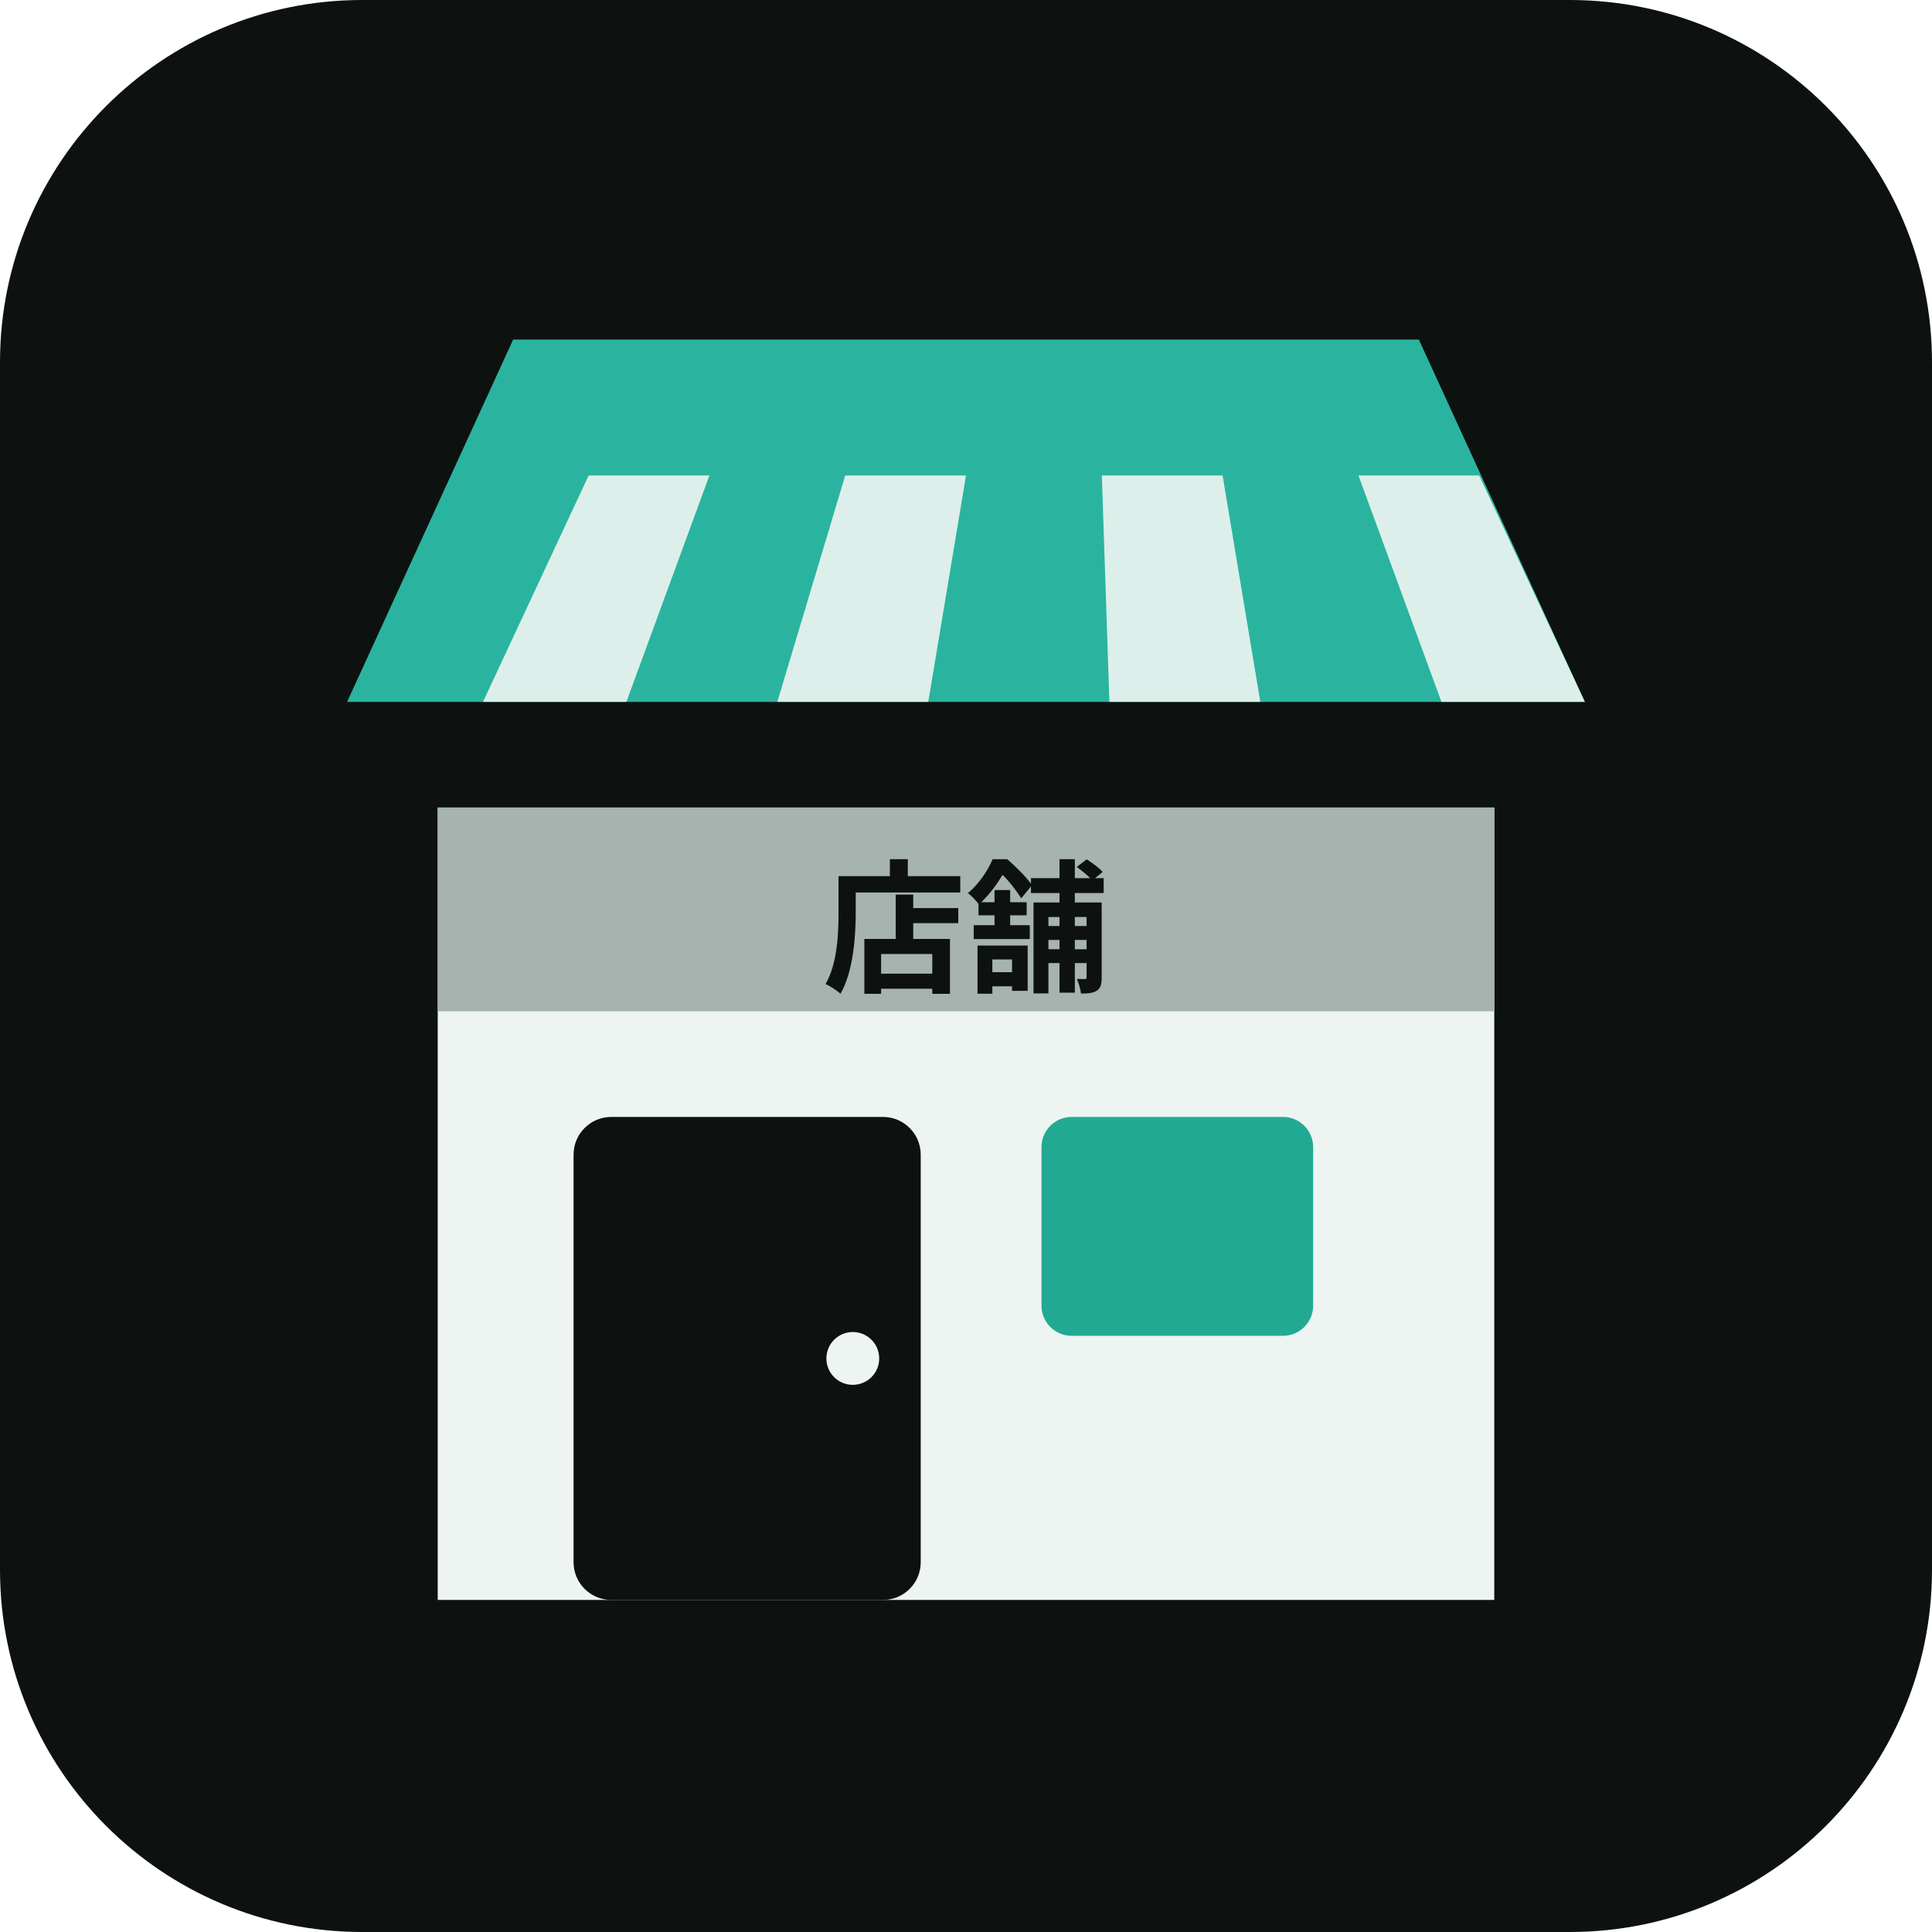
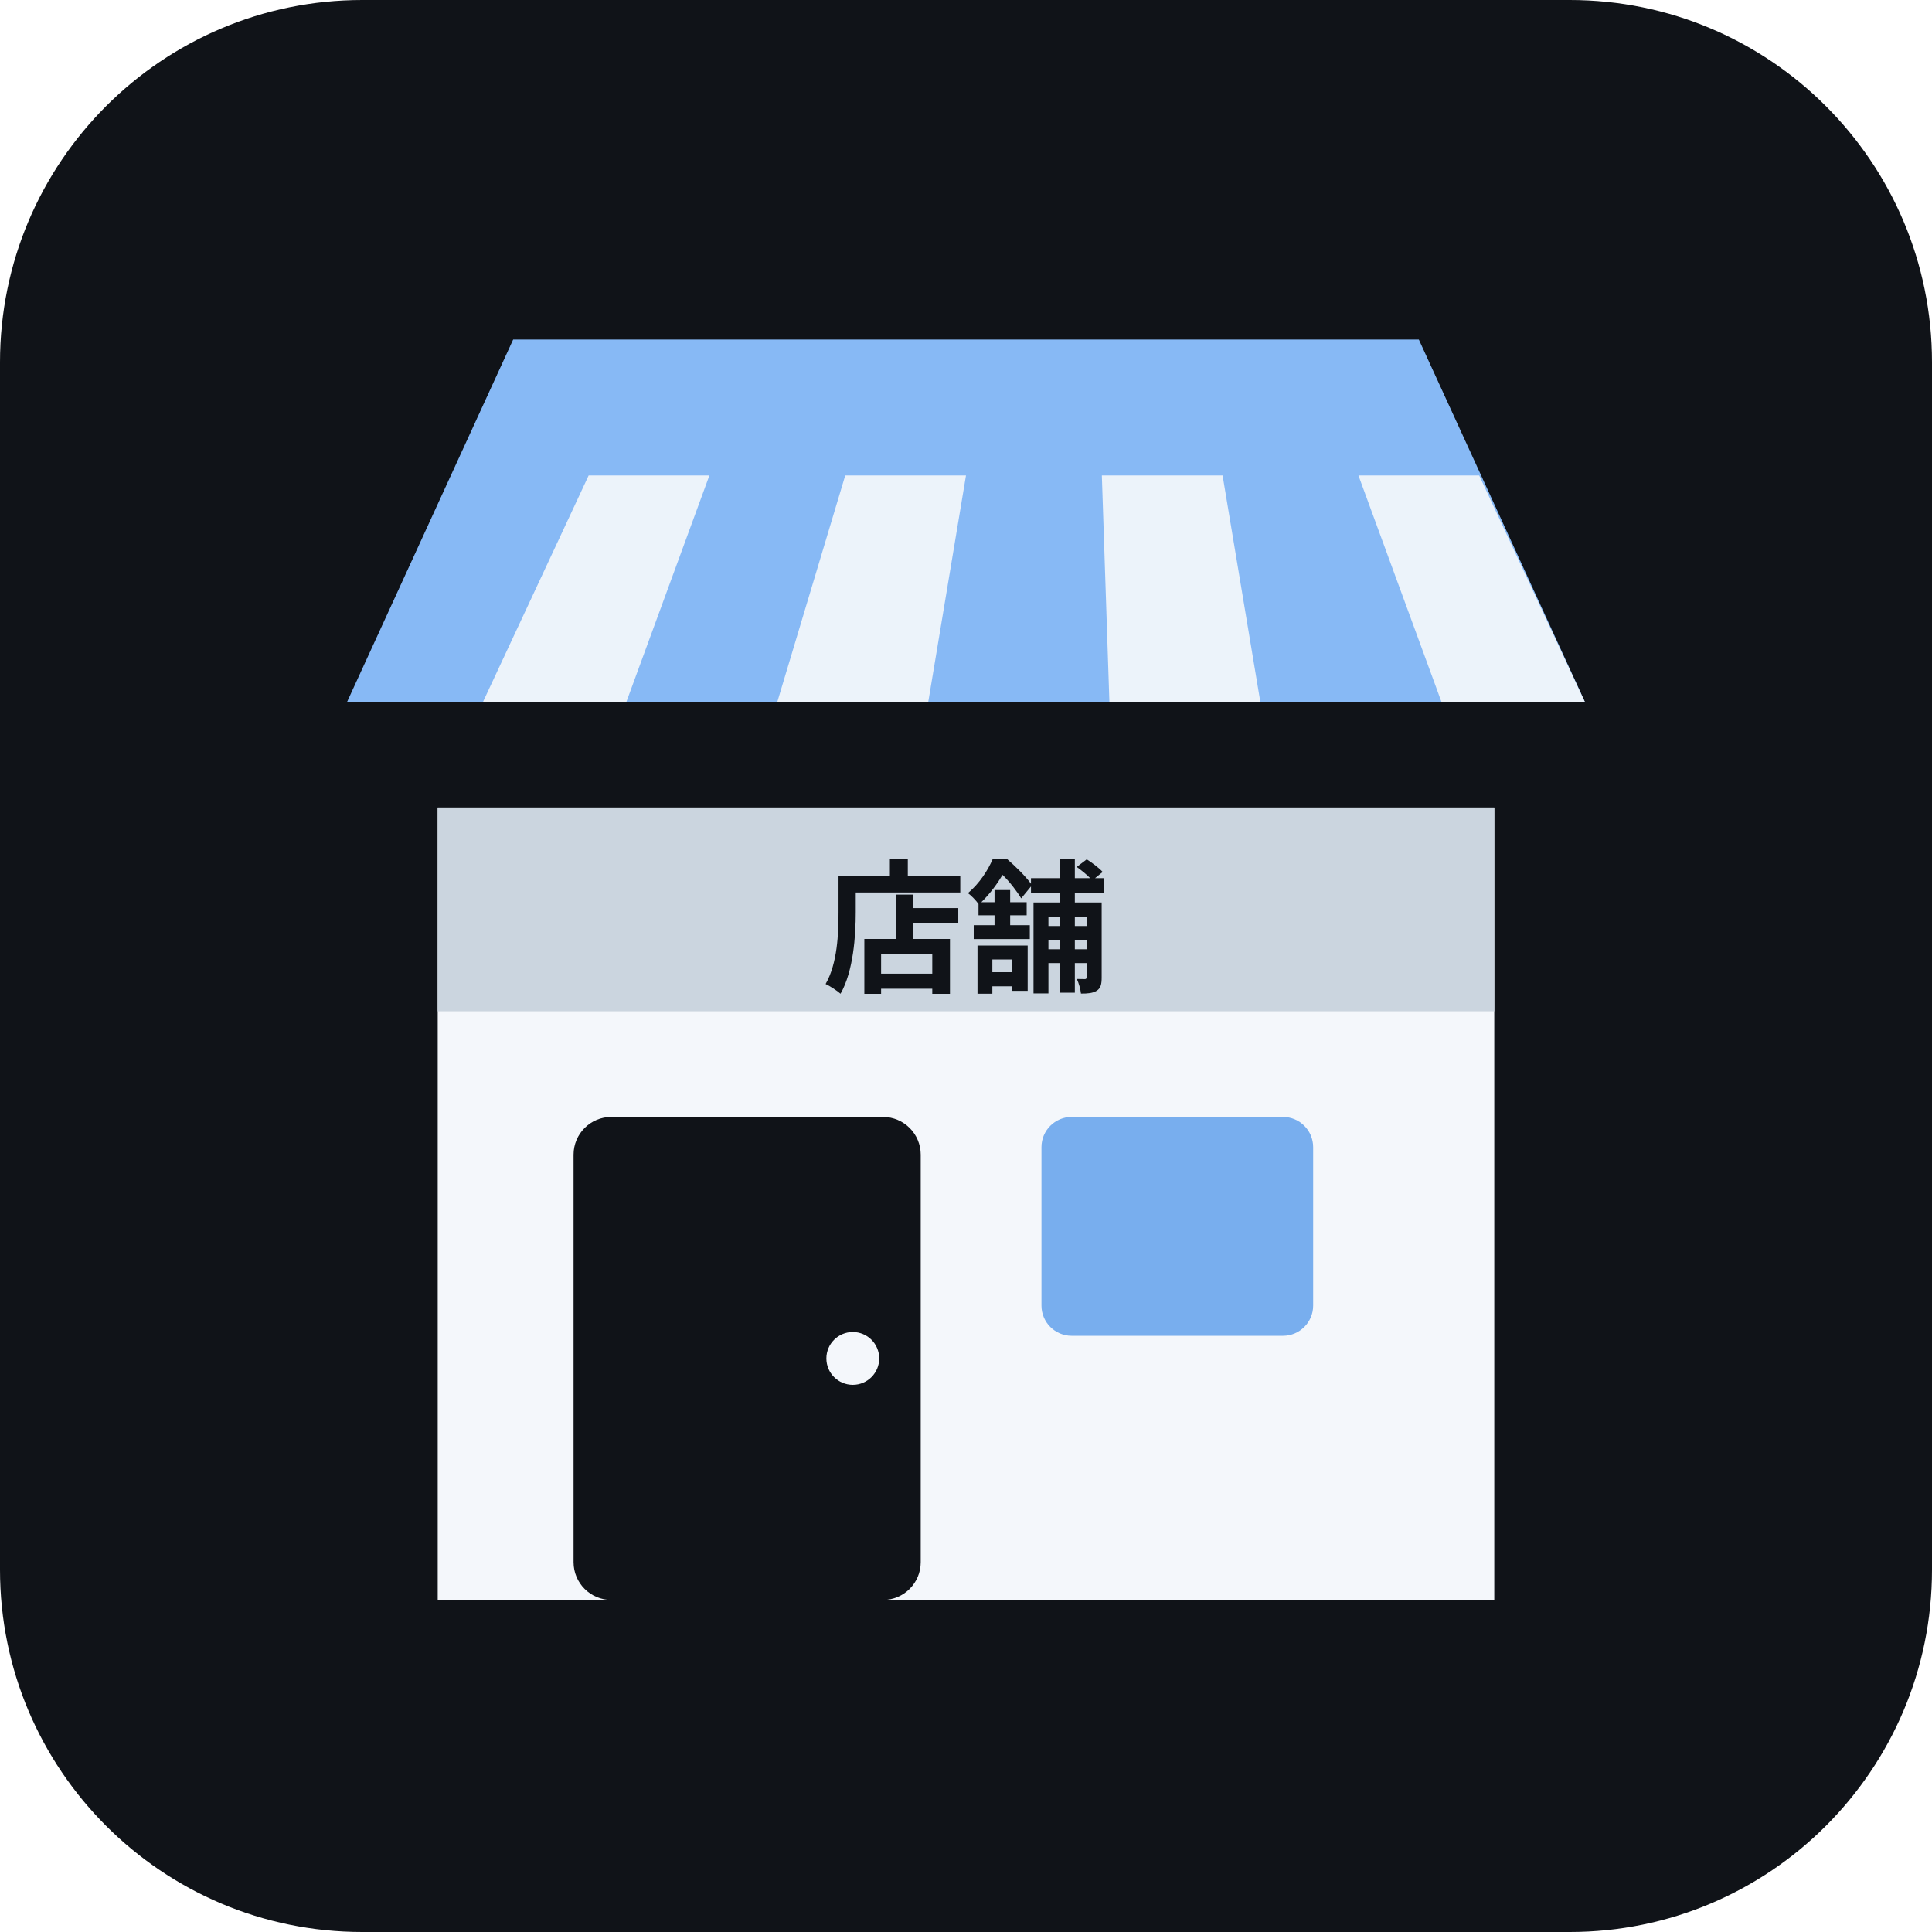
<svg xmlns="http://www.w3.org/2000/svg" viewBox="0 0 512 512" role="img" aria-label="店舗用アプリアイコン">
-   <rect width="512" height="512" rx="96" fill="#0d1210" />
-   <path d="M116 214h280v210H116z" fill="#edf4f1" />
-   <path d="M92 186l44-96h240l44 96z" fill="#22a994" />
-   <path d="M136 90h240l44 96H92z" fill="#35c4ae" opacity=".42" />
-   <path d="M116 214h280v54H116z" fill="#a6b3ae" />
-   <rect x="152" y="296" width="92" height="128" rx="10" fill="#0d1210" />
-   <rect x="276" y="296" width="72" height="58" rx="8" fill="#22a994" />
-   <circle cx="226" cy="360" r="7" fill="#edf4f1" />
-   <path d="M156 126h32l-22 60h-38zM224 126h32l-10 60h-40zM292 126h32l10 60h-40zM360 126h32l28 60h-38z" fill="#edf4f1" opacity=".92" />
-   <text x="256" y="260" text-anchor="middle" font-family="Arial, sans-serif" font-size="38" font-weight="700" fill="#0d1210">店舗</text>
+   <rect width="512" height="512" rx="96" fill="#101318" />
+   <path d="M116 214h280v210H116z" fill="#f4f7fb" />
+   <path d="M92 186l44-96h240l44 96z" fill="#78aeee" />
+   <path d="M136 90h240l44 96H92z" fill="#9cc7ff" opacity=".42" />
+   <path d="M116 214h280v54H116z" fill="#cbd5df" />
+   <rect x="152" y="296" width="92" height="128" rx="10" fill="#101318" />
+   <rect x="276" y="296" width="72" height="58" rx="8" fill="#78aeee" />
+   <circle cx="226" cy="360" r="7" fill="#f4f7fb" />
+   <path d="M156 126h32l-22 60h-38zM224 126h32l-10 60h-40zM292 126h32l10 60h-40zM360 126h32l28 60h-38z" fill="#f4f7fb" opacity=".92" />
+   <text x="256" y="260" text-anchor="middle" font-family="Arial, sans-serif" font-size="38" font-weight="700" fill="#101318">店舗</text>
</svg>
